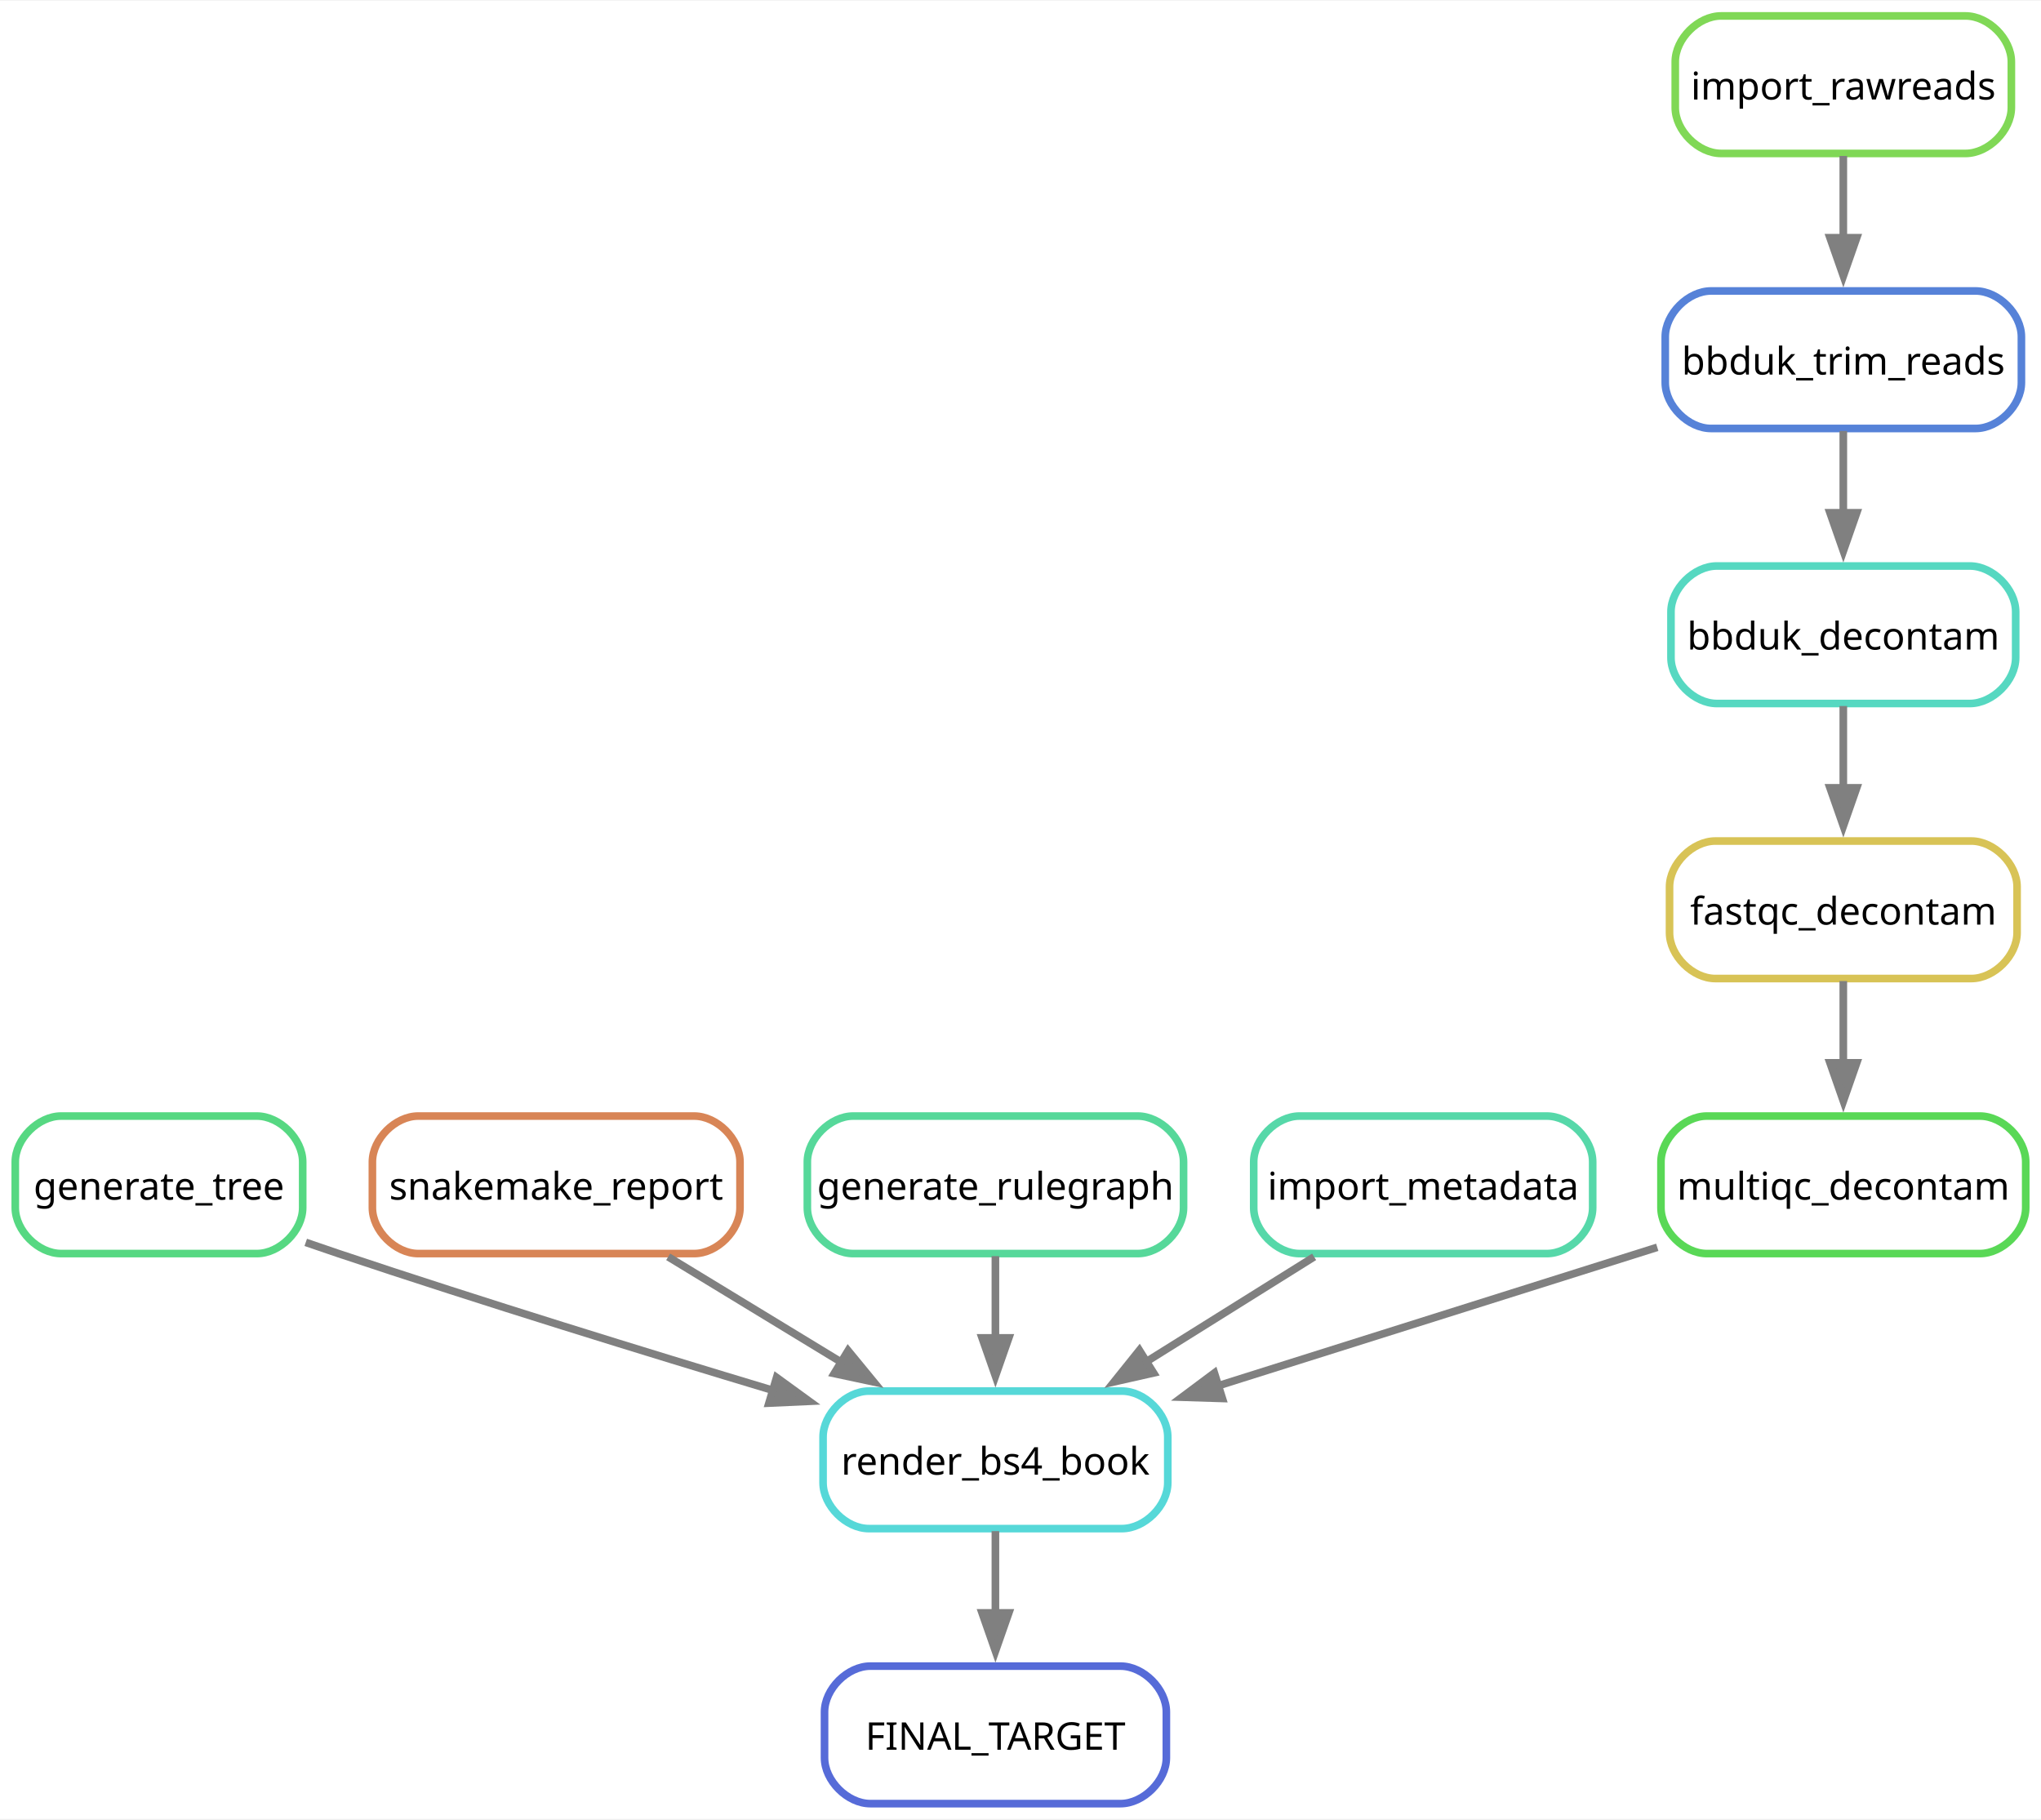
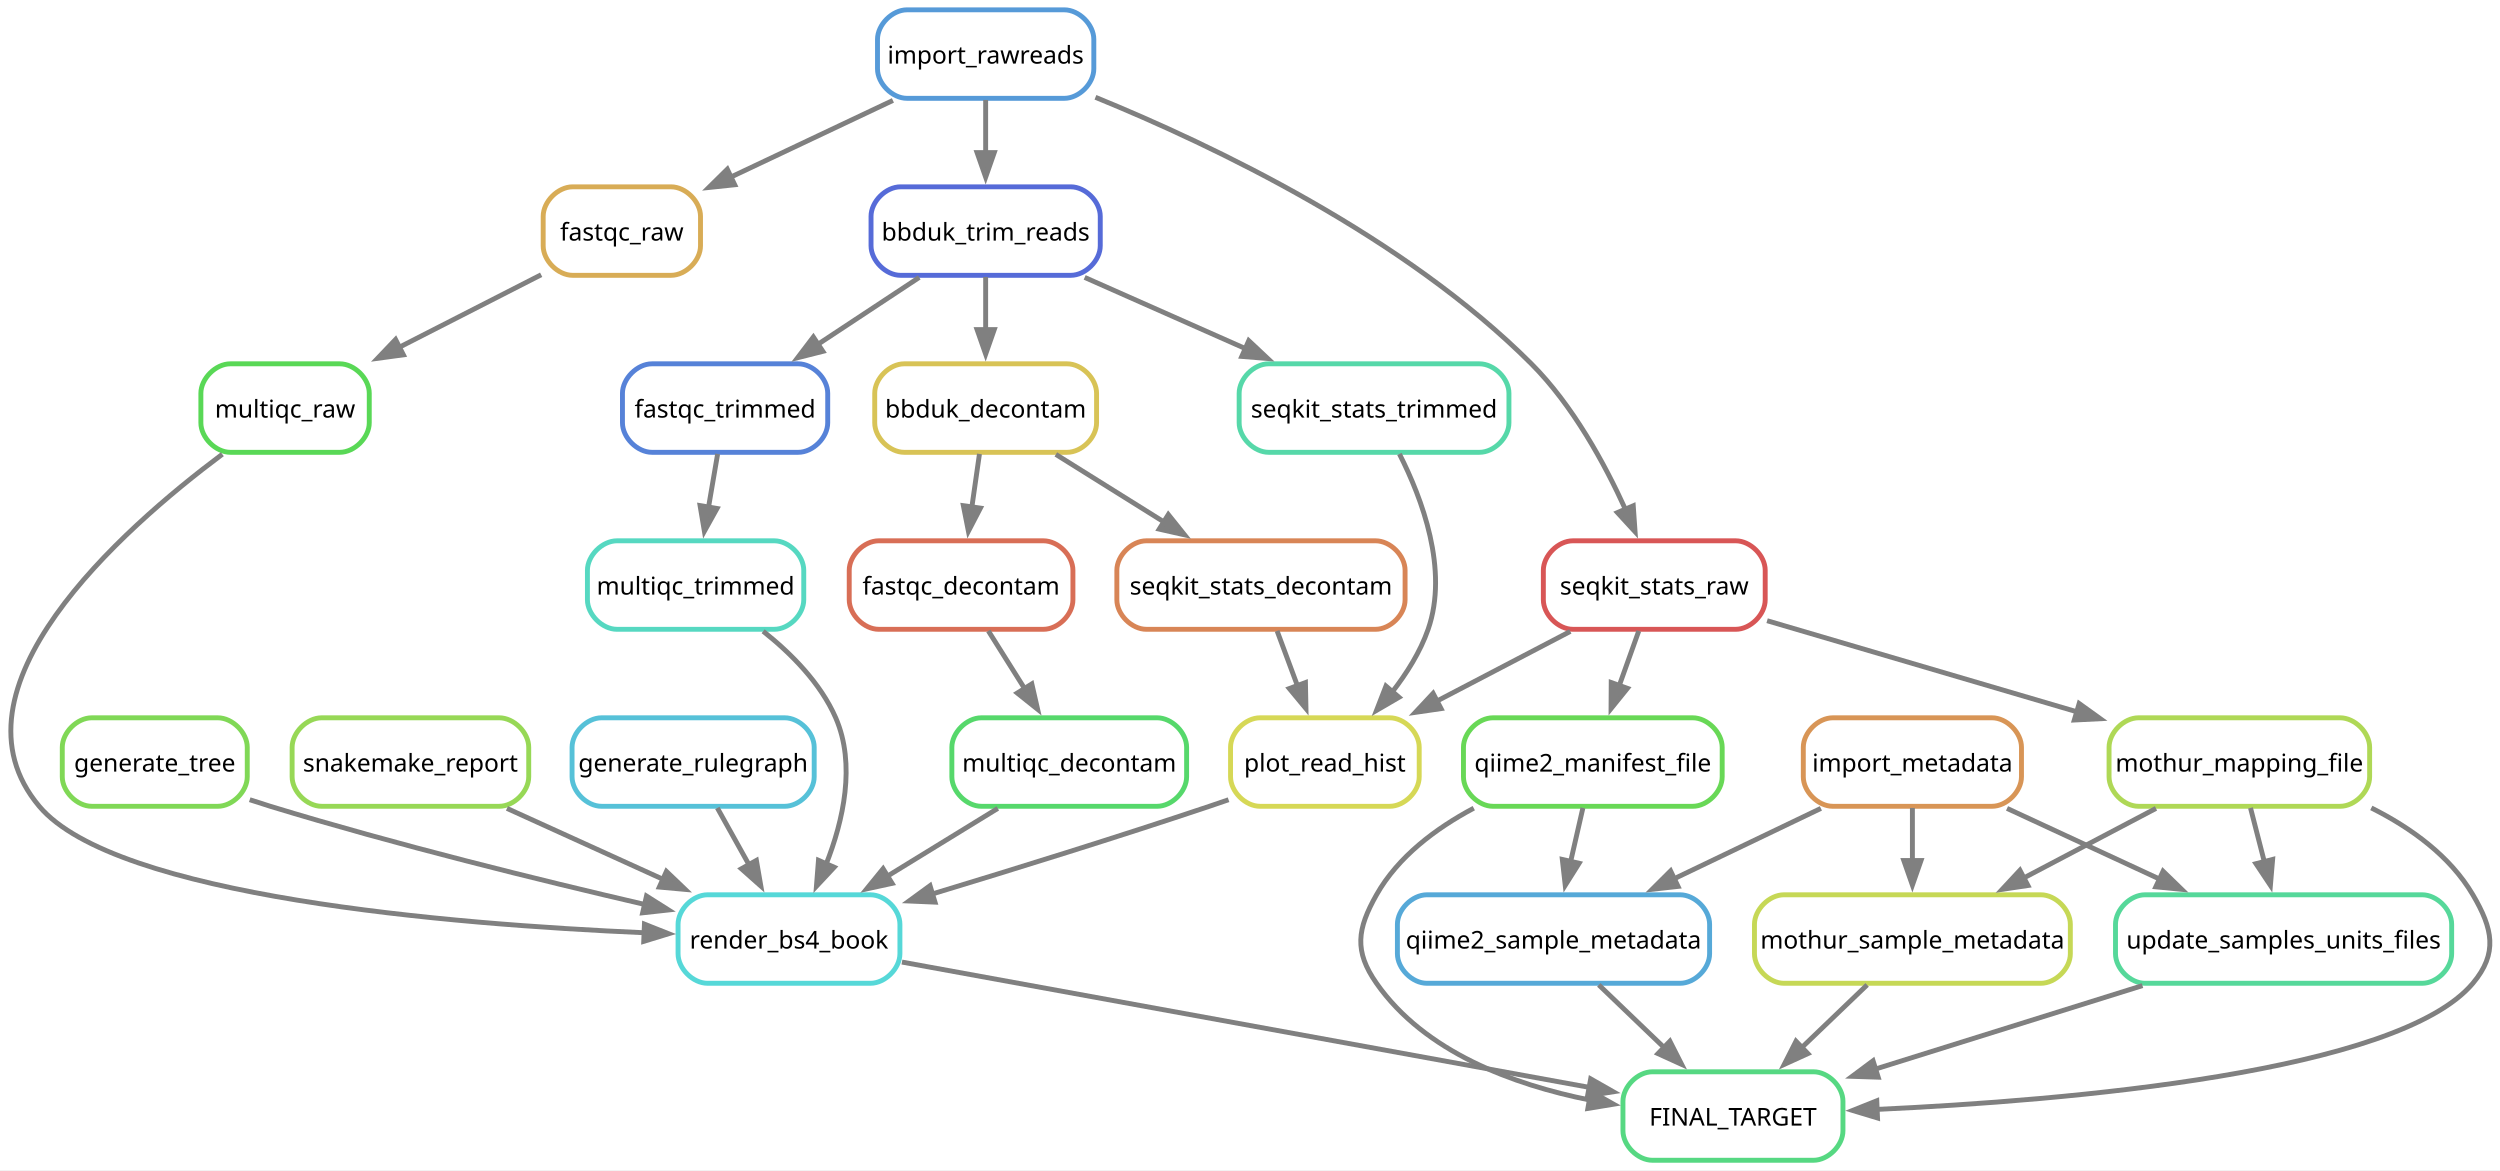
- <svg xmlns="http://www.w3.org/2000/svg" width="534pt" height="476pt" viewBox="0.00 0.00 534.38 476.00">
+ <svg xmlns="http://www.w3.org/2000/svg" width="1017pt" height="476pt" viewBox="0.00 0.00 1016.99 476.00">
  <g id="graph0" class="graph" transform="scale(1 1) rotate(0) translate(4 472)">
-     <polygon fill="white" stroke="none" points="-4,4 -4,-472 530.38,-472 530.38,4 -4,4" />
+     <polygon fill="white" stroke="none" points="-4,4 -4,-472 1012.99,-472 1012.99,4 -4,4" />
    <g id="node1" class="node">
-       <path fill="none" stroke="#566bd8" stroke-width="2" d="M289.38,-36C289.38,-36 223.88,-36 223.88,-36 217.88,-36 211.88,-30 211.88,-24 211.88,-24 211.88,-12 211.88,-12 211.88,-6 217.88,0 223.88,0 223.88,0 289.38,0 289.38,0 295.38,0 301.38,-6 301.38,-12 301.38,-12 301.38,-24 301.38,-24 301.38,-30 295.38,-36 289.38,-36" />
-       <text text-anchor="middle" x="256.62" y="-14.12" font-family="sans" font-size="10.00">FINAL_TARGET</text>
+       <path fill="none" stroke="#56d882" stroke-width="2" d="M733.71,-36C733.71,-36 668.21,-36 668.21,-36 662.21,-36 656.21,-30 656.21,-24 656.21,-24 656.21,-12 656.21,-12 656.21,-6 662.21,0 668.21,0 668.21,0 733.71,0 733.71,0 739.71,0 745.71,-6 745.71,-12 745.71,-12 745.71,-24 745.71,-24 745.71,-30 739.71,-36 733.71,-36" />
+       <text text-anchor="middle" x="700.96" y="-14.12" font-family="sans" font-size="10.00">FINAL_TARGET</text>
    </g>
    <g id="node2" class="node">
-       <path fill="none" stroke="#56d8d8" stroke-width="2" d="M289.75,-108C289.75,-108 223.5,-108 223.5,-108 217.5,-108 211.5,-102 211.5,-96 211.5,-96 211.5,-84 211.5,-84 211.5,-78 217.5,-72 223.5,-72 223.5,-72 289.75,-72 289.75,-72 295.75,-72 301.75,-78 301.75,-84 301.75,-84 301.75,-96 301.75,-96 301.75,-102 295.75,-108 289.75,-108" />
-       <text text-anchor="middle" x="256.62" y="-86.12" font-family="sans" font-size="10.00">render_bs4_book</text>
+       <path fill="none" stroke="#56d8d8" stroke-width="2" d="M350.08,-108C350.08,-108 283.83,-108 283.83,-108 277.83,-108 271.83,-102 271.83,-96 271.83,-96 271.83,-84 271.83,-84 271.83,-78 277.83,-72 283.83,-72 283.83,-72 350.08,-72 350.08,-72 356.08,-72 362.08,-78 362.08,-84 362.08,-84 362.08,-96 362.08,-96 362.08,-102 356.08,-108 350.08,-108" />
+       <text text-anchor="middle" x="316.96" y="-86.12" font-family="sans" font-size="10.00">render_bs4_book</text>
+     </g>
+     <g id="edge3" class="edge">
+       <path fill="none" stroke="grey" stroke-width="2" d="M362.9,-80.63C432.81,-67.88 565.86,-43.63 642.55,-29.65" />
+       <polygon fill="grey" stroke="grey" stroke-width="2" points="643.08,-33.11 652.29,-27.87 641.82,-26.22 643.08,-33.11" />
+     </g>
+     <g id="node3" class="node">
+       <path fill="none" stroke="#80d856" stroke-width="2" d="M84.58,-180C84.58,-180 33.33,-180 33.33,-180 27.33,-180 21.33,-174 21.33,-168 21.33,-168 21.33,-156 21.33,-156 21.33,-150 27.33,-144 33.33,-144 33.33,-144 84.58,-144 84.58,-144 90.58,-144 96.58,-150 96.58,-156 96.58,-156 96.58,-168 96.58,-168 96.58,-174 90.58,-180 84.58,-180" />
+       <text text-anchor="middle" x="58.96" y="-158.12" font-family="sans" font-size="10.00">generate_tree</text>
+     </g>
+     <g id="edge12" class="edge">
+       <path fill="none" stroke="grey" stroke-width="2" d="M97.58,-146.68C100.41,-145.74 103.22,-144.84 105.96,-144 156.86,-128.44 215.66,-113.95 258.24,-104.07" />
+       <polygon fill="grey" stroke="grey" stroke-width="2" points="258.99,-107.49 267.95,-101.83 257.42,-100.67 258.99,-107.49" />
+     </g>
+     <g id="node4" class="node">
+       <path fill="none" stroke="#97d856" stroke-width="2" d="M199.08,-180C199.08,-180 126.83,-180 126.83,-180 120.83,-180 114.83,-174 114.83,-168 114.83,-168 114.83,-156 114.83,-156 114.83,-150 120.83,-144 126.83,-144 126.83,-144 199.08,-144 199.08,-144 205.08,-144 211.08,-150 211.08,-156 211.08,-156 211.08,-168 211.08,-168 211.08,-174 205.08,-180 199.08,-180" />
+       <text text-anchor="middle" x="162.96" y="-158.12" font-family="sans" font-size="10.00">snakemake_report</text>
+     </g>
+     <g id="edge7" class="edge">
+       <path fill="none" stroke="grey" stroke-width="2" d="M202.22,-143.15C221.51,-134.38 245.01,-123.71 265.7,-114.3" />
+       <polygon fill="grey" stroke="grey" stroke-width="2" points="267.09,-117.51 274.75,-110.19 264.2,-111.14 267.09,-117.51" />
+     </g>
+     <g id="node5" class="node">
+       <path fill="none" stroke="#56c1d8" stroke-width="2" d="M315.21,-180C315.21,-180 240.71,-180 240.71,-180 234.71,-180 228.71,-174 228.71,-168 228.71,-168 228.71,-156 228.71,-156 228.71,-150 234.71,-144 240.71,-144 240.71,-144 315.21,-144 315.21,-144 321.21,-144 327.21,-150 327.21,-156 327.21,-156 327.21,-168 327.21,-168 327.21,-174 321.21,-180 315.21,-180" />
+       <text text-anchor="middle" x="277.96" y="-158.12" font-family="sans" font-size="10.00">generate_rulegraph</text>
+     </g>
+     <g id="edge11" class="edge">
+       <path fill="none" stroke="grey" stroke-width="2" d="M287.8,-143.34C291.7,-136.34 296.28,-128.12 300.65,-120.28" />
+       <polygon fill="grey" stroke="grey" stroke-width="2" points="303.7,-121.99 305.51,-111.55 297.59,-118.58 303.7,-121.99" />
+     </g>
+     <g id="node6" class="node">
+       <path fill="none" stroke="#56d86b" stroke-width="2" d="M466.71,-180C466.71,-180 395.21,-180 395.21,-180 389.21,-180 383.21,-174 383.21,-168 383.21,-168 383.21,-156 383.21,-156 383.21,-150 389.21,-144 395.21,-144 395.21,-144 466.71,-144 466.71,-144 472.71,-144 478.71,-150 478.71,-156 478.71,-156 478.71,-168 478.71,-168 478.71,-174 472.71,-180 466.71,-180" />
+       <text text-anchor="middle" x="430.96" y="-158.12" font-family="sans" font-size="10.00">multiqc_decontam</text>
+     </g>
+     <g id="edge10" class="edge">
+       <path fill="none" stroke="grey" stroke-width="2" d="M401.9,-143.15C388.23,-134.76 371.71,-124.62 356.89,-115.52" />
+       <polygon fill="grey" stroke="grey" stroke-width="2" points="358.9,-112.65 348.55,-110.4 355.24,-118.61 358.9,-112.65" />
+     </g>
+     <g id="node7" class="node">
+       <path fill="none" stroke="#d86e56" stroke-width="2" d="M420.46,-252C420.46,-252 353.46,-252 353.46,-252 347.46,-252 341.46,-246 341.46,-240 341.46,-240 341.46,-228 341.46,-228 341.46,-222 347.46,-216 353.46,-216 353.46,-216 420.46,-216 420.46,-216 426.46,-216 432.46,-222 432.46,-228 432.46,-228 432.46,-240 432.46,-240 432.46,-246 426.46,-252 420.46,-252" />
+       <text text-anchor="middle" x="386.96" y="-230.12" font-family="sans" font-size="10.00">fastqc_decontam</text>
+     </g>
+     <g id="edge14" class="edge">
+       <path fill="none" stroke="grey" stroke-width="2" d="M398.06,-215.34C402.56,-208.18 407.87,-199.73 412.9,-191.73" />
+       <polygon fill="grey" stroke="grey" stroke-width="2" points="415.74,-193.79 418.1,-183.46 409.81,-190.07 415.74,-193.79" />
+     </g>
+     <g id="node8" class="node">
+       <path fill="none" stroke="#d8c356" stroke-width="2" d="M430.08,-324C430.08,-324 363.83,-324 363.83,-324 357.83,-324 351.83,-318 351.83,-312 351.83,-312 351.83,-300 351.83,-300 351.83,-294 357.83,-288 363.83,-288 363.83,-288 430.08,-288 430.08,-288 436.08,-288 442.08,-294 442.08,-300 442.08,-300 442.08,-312 442.08,-312 442.08,-318 436.08,-324 430.08,-324" />
+       <text text-anchor="middle" x="396.96" y="-302.12" font-family="sans" font-size="10.00">bbduk_decontam</text>
+     </g>
+     <g id="edge15" class="edge">
+       <path fill="none" stroke="grey" stroke-width="2" d="M394.44,-287.34C393.5,-280.75 392.4,-273.08 391.34,-265.67" />
+       <polygon fill="grey" stroke="grey" stroke-width="2" points="394.82,-265.3 389.94,-255.9 387.89,-266.29 394.82,-265.3" />
+     </g>
+     <g id="node18" class="node">
+       <path fill="none" stroke="#d88556" stroke-width="2" d="M555.58,-252C555.58,-252 462.33,-252 462.33,-252 456.33,-252 450.33,-246 450.33,-240 450.33,-240 450.33,-228 450.33,-228 450.33,-222 456.33,-216 462.33,-216 462.33,-216 555.58,-216 555.58,-216 561.58,-216 567.58,-222 567.58,-228 567.58,-228 567.58,-240 567.58,-240 567.58,-246 561.58,-252 555.58,-252" />
+       <text text-anchor="middle" x="508.96" y="-230.12" font-family="sans" font-size="10.00">seqkit_stats_decontam</text>
+     </g>
+     <g id="edge27" class="edge">
+       <path fill="none" stroke="grey" stroke-width="2" d="M425.51,-287.15C438.94,-278.76 455.16,-268.62 469.72,-259.52" />
+       <polygon fill="grey" stroke="grey" stroke-width="2" points="471.27,-262.68 477.89,-254.42 467.56,-256.75 471.27,-262.68" />
+     </g>
+     <g id="node9" class="node">
+       <path fill="none" stroke="#566bd8" stroke-width="2" d="M431.58,-396C431.58,-396 362.33,-396 362.33,-396 356.33,-396 350.33,-390 350.33,-384 350.33,-384 350.33,-372 350.33,-372 350.33,-366 356.33,-360 362.33,-360 362.33,-360 431.58,-360 431.58,-360 437.58,-360 443.58,-366 443.58,-372 443.58,-372 443.58,-384 443.58,-384 443.58,-390 437.58,-396 431.58,-396" />
+       <text text-anchor="middle" x="396.96" y="-374.12" font-family="sans" font-size="10.00">bbduk_trim_reads</text>
+     </g>
+     <g id="edge16" class="edge">
+       <path fill="none" stroke="grey" stroke-width="2" d="M396.96,-359.34C396.96,-352.75 396.96,-345.08 396.96,-337.67" />
+       <polygon fill="grey" stroke="grey" stroke-width="2" points="400.46,-337.93 396.96,-327.93 393.46,-337.93 400.46,-337.93" />
+     </g>
+     <g id="node12" class="node">
+       <path fill="none" stroke="#5682d8" stroke-width="2" d="M320.71,-324C320.71,-324 261.21,-324 261.21,-324 255.21,-324 249.21,-318 249.21,-312 249.21,-312 249.21,-300 249.21,-300 249.21,-294 255.21,-288 261.21,-288 261.21,-288 320.71,-288 320.71,-288 326.71,-288 332.71,-294 332.71,-300 332.71,-300 332.71,-312 332.71,-312 332.71,-318 326.71,-324 320.71,-324" />
+       <text text-anchor="middle" x="290.96" y="-302.12" font-family="sans" font-size="10.00">fastqc_trimmed</text>
+     </g>
+     <g id="edge19" class="edge">
+       <path fill="none" stroke="grey" stroke-width="2" d="M369.94,-359.15C357.35,-350.84 342.17,-340.82 328.5,-331.79" />
+       <polygon fill="grey" stroke="grey" stroke-width="2" points="330.73,-329.07 320.46,-326.48 326.87,-334.91 330.73,-329.07" />
+     </g>
+     <g id="node17" class="node">
+       <path fill="none" stroke="#56d8a9" stroke-width="2" d="M597.83,-324C597.83,-324 512.08,-324 512.08,-324 506.08,-324 500.08,-318 500.08,-312 500.08,-312 500.08,-300 500.08,-300 500.08,-294 506.08,-288 512.08,-288 512.08,-288 597.83,-288 597.83,-288 603.83,-288 609.83,-294 609.83,-300 609.83,-300 609.83,-312 609.83,-312 609.83,-318 603.83,-324 597.83,-324" />
+       <text text-anchor="middle" x="554.96" y="-302.12" font-family="sans" font-size="10.00">seqkit_stats_trimmed</text>
+     </g>
+     <g id="edge26" class="edge">
+       <path fill="none" stroke="grey" stroke-width="2" d="M437.24,-359.15C457.13,-350.34 481.36,-339.61 502.66,-330.17" />
+       <polygon fill="grey" stroke="grey" stroke-width="2" points="503.99,-333.41 511.71,-326.16 501.15,-327.01 503.99,-333.41" />
+     </g>
+     <g id="node10" class="node">
+       <path fill="none" stroke="#569ad8" stroke-width="2" d="M428.96,-468C428.96,-468 364.96,-468 364.96,-468 358.96,-468 352.96,-462 352.96,-456 352.96,-456 352.96,-444 352.96,-444 352.96,-438 358.96,-432 364.96,-432 364.96,-432 428.96,-432 428.96,-432 434.96,-432 440.96,-438 440.96,-444 440.96,-444 440.96,-456 440.96,-456 440.96,-462 434.96,-468 428.96,-468" />
+       <text text-anchor="middle" x="396.96" y="-446.12" font-family="sans" font-size="10.00">import_rawreads</text>
+     </g>
+     <g id="edge17" class="edge">
+       <path fill="none" stroke="grey" stroke-width="2" d="M396.96,-431.34C396.96,-424.75 396.96,-417.08 396.96,-409.67" />
+       <polygon fill="grey" stroke="grey" stroke-width="2" points="400.46,-409.93 396.96,-399.93 393.46,-409.93 400.46,-409.93" />
+     </g>
+     <g id="node14" class="node">
+       <path fill="none" stroke="#d8ac56" stroke-width="2" d="M268.96,-396C268.96,-396 228.96,-396 228.96,-396 222.96,-396 216.96,-390 216.96,-384 216.96,-384 216.96,-372 216.96,-372 216.96,-366 222.96,-360 228.96,-360 228.96,-360 268.96,-360 268.96,-360 274.96,-360 280.96,-366 280.96,-372 280.96,-372 280.96,-384 280.96,-384 280.96,-390 274.96,-396 268.96,-396" />
+       <text text-anchor="middle" x="248.96" y="-374.12" font-family="sans" font-size="10.00">fastqc_raw</text>
+     </g>
+     <g id="edge21" class="edge">
+       <path fill="none" stroke="grey" stroke-width="2" d="M359.23,-431.15C339.09,-421.63 314.19,-409.85 293.15,-399.9" />
+       <polygon fill="grey" stroke="grey" stroke-width="2" points="294.87,-396.84 284.33,-395.73 291.87,-403.17 294.87,-396.84" />
+     </g>
+     <g id="node16" class="node">
+       <path fill="none" stroke="#d85656" stroke-width="2" d="M702.08,-252C702.08,-252 635.83,-252 635.83,-252 629.83,-252 623.83,-246 623.83,-240 623.83,-240 623.83,-228 623.83,-228 623.83,-222 629.83,-216 635.83,-216 635.83,-216 702.08,-216 702.08,-216 708.08,-216 714.08,-222 714.08,-228 714.08,-228 714.08,-240 714.08,-240 714.08,-246 708.08,-252 702.08,-252" />
+       <text text-anchor="middle" x="668.96" y="-230.12" font-family="sans" font-size="10.00">seqkit_stats_raw</text>
+     </g>
+     <g id="edge25" class="edge">
+       <path fill="none" stroke="grey" stroke-width="2" d="M441.62,-432.42C490.06,-412.63 567.38,-375.63 618.96,-324 635.83,-307.11 648.79,-283.35 657.29,-264.63" />
+       <polygon fill="grey" stroke="grey" stroke-width="2" points="660.4,-266.25 661.14,-255.68 653.97,-263.48 660.4,-266.25" />
+     </g>
+     <g id="node11" class="node">
+       <path fill="none" stroke="#56d8c1" stroke-width="2" d="M310.96,-252C310.96,-252 246.96,-252 246.96,-252 240.96,-252 234.96,-246 234.96,-240 234.96,-240 234.96,-228 234.96,-228 234.96,-222 240.96,-216 246.96,-216 246.96,-216 310.96,-216 310.96,-216 316.96,-216 322.96,-222 322.96,-228 322.96,-228 322.96,-240 322.96,-240 322.96,-246 316.96,-252 310.96,-252" />
+       <text text-anchor="middle" x="278.96" y="-230.12" font-family="sans" font-size="10.00">multiqc_trimmed</text>
+     </g>
+     <g id="edge9" class="edge">
+       <path fill="none" stroke="grey" stroke-width="2" d="M306.44,-215.21C317.83,-206.18 329.81,-194.12 335.96,-180 344.22,-161.03 339.06,-138.17 332.04,-120.37" />
+       <polygon fill="grey" stroke="grey" stroke-width="2" points="335.35,-119.21 328.12,-111.47 328.95,-122.03 335.35,-119.21" />
+     </g>
+     <g id="edge18" class="edge">
+       <path fill="none" stroke="grey" stroke-width="2" d="M287.93,-287.34C286.8,-280.75 285.49,-273.08 284.22,-265.67" />
+       <polygon fill="grey" stroke="grey" stroke-width="2" points="287.68,-265.15 282.54,-255.89 280.78,-266.33 287.68,-265.15" />
+     </g>
+     <g id="node13" class="node">
+       <path fill="none" stroke="#59d856" stroke-width="2" d="M134.21,-324C134.21,-324 89.71,-324 89.71,-324 83.71,-324 77.71,-318 77.71,-312 77.71,-312 77.71,-300 77.71,-300 77.71,-294 83.71,-288 89.71,-288 89.71,-288 134.21,-288 134.21,-288 140.21,-288 146.21,-294 146.21,-300 146.21,-300 146.21,-312 146.21,-312 146.21,-318 140.21,-324 134.21,-324" />
+       <text text-anchor="middle" x="111.96" y="-302.12" font-family="sans" font-size="10.00">multiqc_raw</text>
+     </g>
+     <g id="edge13" class="edge">
+       <path fill="none" stroke="grey" stroke-width="2" d="M86.44,-287.22C45.12,-256.32 -27.97,-191.46 11.96,-144 42.81,-107.33 178.67,-96.03 258.28,-92.55" />
+       <polygon fill="grey" stroke="grey" stroke-width="2" points="258.15,-96.06 268,-92.16 257.87,-89.06 258.15,-96.06" />
+     </g>
+     <g id="edge20" class="edge">
+       <path fill="none" stroke="grey" stroke-width="2" d="M216.14,-360.23C198.84,-351.39 177.31,-340.39 158.33,-330.69" />
+       <polygon fill="grey" stroke="grey" stroke-width="2" points="160.09,-327.66 149.6,-326.23 156.91,-333.9 160.09,-327.66" />
+     </g>
+     <g id="node15" class="node">
+       <path fill="none" stroke="#d6d856" stroke-width="2" d="M561.33,-180C561.33,-180 508.58,-180 508.58,-180 502.58,-180 496.58,-174 496.58,-168 496.58,-168 496.58,-156 496.58,-156 496.58,-150 502.58,-144 508.58,-144 508.58,-144 561.33,-144 561.33,-144 567.33,-144 573.33,-150 573.33,-156 573.33,-156 573.33,-168 573.33,-168 573.33,-174 567.33,-180 561.33,-180" />
+       <text text-anchor="middle" x="534.96" y="-158.12" font-family="sans" font-size="10.00">plot_read_hist</text>
+     </g>
+     <g id="edge8" class="edge">
+       <path fill="none" stroke="grey" stroke-width="2" d="M495.77,-146.67C493.13,-145.75 490.51,-144.86 487.96,-144 450.6,-131.46 408.29,-118.34 375.11,-108.29" />
+       <polygon fill="grey" stroke="grey" stroke-width="2" points="376.35,-105.01 365.77,-105.47 374.33,-111.71 376.35,-105.01" />
+     </g>
+     <g id="edge24" class="edge">
+       <path fill="none" stroke="grey" stroke-width="2" d="M634.8,-215.15C618.26,-206.52 598.18,-196.02 580.37,-186.72" />
+       <polygon fill="grey" stroke="grey" stroke-width="2" points="582.22,-183.74 571.74,-182.21 578.98,-189.95 582.22,-183.74" />
+     </g>
+     <g id="node19" class="node">
+       <path fill="none" stroke="#68d856" stroke-width="2" d="M684.58,-180C684.58,-180 603.33,-180 603.33,-180 597.33,-180 591.33,-174 591.33,-168 591.33,-168 591.33,-156 591.33,-156 591.33,-150 597.33,-144 603.33,-144 603.33,-144 684.58,-144 684.58,-144 690.58,-144 696.58,-150 696.58,-156 696.58,-156 696.58,-168 696.58,-168 696.58,-174 690.58,-180 684.58,-180" />
+       <text text-anchor="middle" x="643.96" y="-158.12" font-family="sans" font-size="10.00">qiime2_manifest_file</text>
+     </g>
+     <g id="edge28" class="edge">
+       <path fill="none" stroke="grey" stroke-width="2" d="M662.65,-215.34C660.24,-208.59 657.42,-200.69 654.71,-193.11" />
+       <polygon fill="grey" stroke="grey" stroke-width="2" points="658.03,-191.99 651.37,-183.75 651.44,-194.35 658.03,-191.99" />
+     </g>
+     <g id="node22" class="node">
+       <path fill="none" stroke="#afd856" stroke-width="2" d="M947.96,-180C947.96,-180 865.96,-180 865.96,-180 859.96,-180 853.96,-174 853.96,-168 853.96,-168 853.96,-156 853.96,-156 853.96,-150 859.96,-144 865.96,-144 865.96,-144 947.96,-144 947.96,-144 953.96,-144 959.96,-150 959.96,-156 959.96,-156 959.96,-168 959.96,-168 959.96,-174 953.96,-180 947.96,-180" />
+       <text text-anchor="middle" x="906.96" y="-158.12" font-family="sans" font-size="10.00">mothur_mapping_file</text>
+     </g>
+     <g id="edge31" class="edge">
+       <path fill="none" stroke="grey" stroke-width="2" d="M714.85,-219.5C750.64,-208.98 800.83,-194.21 840.94,-182.42" />
+       <polygon fill="grey" stroke="grey" stroke-width="2" points="841.8,-185.81 850.4,-179.63 839.82,-179.1 841.8,-185.81" />
+     </g>
+     <g id="edge22" class="edge">
+       <path fill="none" stroke="grey" stroke-width="2" d="M565.28,-287.33C574.51,-269.16 585.38,-240.2 576.96,-216 573.77,-206.85 568.28,-198.1 562.3,-190.43" />
+       <polygon fill="grey" stroke="grey" stroke-width="2" points="565.12,-188.35 555.97,-183.02 559.8,-192.9 565.12,-188.35" />
+     </g>
+     <g id="edge23" class="edge">
+       <path fill="none" stroke="grey" stroke-width="2" d="M515.52,-215.34C518.03,-208.59 520.96,-200.69 523.77,-193.11" />
+       <polygon fill="grey" stroke="grey" stroke-width="2" points="527.05,-194.33 527.26,-183.74 520.49,-191.9 527.05,-194.33" />
+     </g>
+     <g id="edge6" class="edge">
+       <path fill="none" stroke="grey" stroke-width="2" d="M595.53,-143.24C580.08,-135.01 564.73,-123.53 555.96,-108 548.09,-94.07 546.79,-85.11 555.96,-72 575.53,-44.01 611.55,-30.75 642.79,-24.49" />
+       <polygon fill="grey" stroke="grey" stroke-width="2" points="643.15,-27.99 652.4,-22.81 641.94,-21.09 643.15,-27.99" />
+     </g>
+     <g id="node20" class="node">
+       <path fill="none" stroke="#56a9d8" stroke-width="2" d="M679.46,-108C679.46,-108 576.46,-108 576.46,-108 570.46,-108 564.46,-102 564.46,-96 564.46,-96 564.46,-84 564.46,-84 564.46,-78 570.46,-72 576.46,-72 576.46,-72 679.46,-72 679.46,-72 685.46,-72 691.46,-78 691.46,-84 691.46,-84 691.46,-96 691.46,-96 691.46,-102 685.46,-108 679.46,-108" />
+       <text text-anchor="middle" x="627.96" y="-86.12" font-family="sans" font-size="10.00">qiime2_sample_metadata</text>
+     </g>
+     <g id="edge30" class="edge">
+       <path fill="none" stroke="grey" stroke-width="2" d="M639.92,-143.34C638.4,-136.67 636.62,-128.89 634.9,-121.39" />
+       <polygon fill="grey" stroke="grey" stroke-width="2" points="638.37,-120.82 632.73,-111.85 631.54,-122.38 638.37,-120.82" />
+     </g>
+     <g id="edge5" class="edge">
+       <path fill="none" stroke="grey" stroke-width="2" d="M646.38,-71.34C654.44,-63.6 664.08,-54.36 673,-45.81" />
+       <polygon fill="grey" stroke="grey" stroke-width="2" points="675.31,-48.44 680.1,-39 670.46,-43.39 675.31,-48.44" />
+     </g>
+     <g id="node21" class="node">
+       <path fill="none" stroke="#d89556" stroke-width="2" d="M806.33,-180C806.33,-180 741.58,-180 741.58,-180 735.58,-180 729.58,-174 729.58,-168 729.58,-168 729.58,-156 729.58,-156 729.58,-150 735.58,-144 741.58,-144 741.58,-144 806.33,-144 806.33,-144 812.33,-144 818.33,-150 818.33,-156 818.33,-156 818.33,-168 818.33,-168 818.33,-174 812.33,-180 806.33,-180" />
+       <text text-anchor="middle" x="773.96" y="-158.12" font-family="sans" font-size="10.00">import_metadata</text>
+     </g>
+     <g id="edge29" class="edge">
+       <path fill="none" stroke="grey" stroke-width="2" d="M736.74,-143.15C718.62,-134.47 696.59,-123.91 677.11,-114.56" />
+       <polygon fill="grey" stroke="grey" stroke-width="2" points="678.62,-111.41 668.09,-110.24 675.6,-117.72 678.62,-111.41" />
+     </g>
+     <g id="node23" class="node">
+       <path fill="none" stroke="#c6d856" stroke-width="2" d="M826.21,-108C826.21,-108 721.71,-108 721.71,-108 715.71,-108 709.71,-102 709.71,-96 709.71,-96 709.71,-84 709.71,-84 709.71,-78 715.71,-72 721.71,-72 721.71,-72 826.21,-72 826.21,-72 832.21,-72 838.21,-78 838.21,-84 838.21,-84 838.21,-96 838.21,-96 838.21,-102 832.21,-108 826.21,-108" />
+       <text text-anchor="middle" x="773.96" y="-86.12" font-family="sans" font-size="10.00">mothur_sample_metadata</text>
+     </g>
+     <g id="edge33" class="edge">
+       <path fill="none" stroke="grey" stroke-width="2" d="M773.96,-143.34C773.96,-136.75 773.96,-129.08 773.96,-121.67" />
+       <polygon fill="grey" stroke="grey" stroke-width="2" points="777.46,-121.93 773.96,-111.93 770.46,-121.93 777.46,-121.93" />
+     </g>
+     <g id="node24" class="node">
+       <path fill="none" stroke="#56d89a" stroke-width="2" d="M981.33,-108C981.33,-108 868.58,-108 868.58,-108 862.58,-108 856.58,-102 856.58,-96 856.58,-96 856.58,-84 856.58,-84 856.58,-78 862.58,-72 868.58,-72 868.58,-72 981.33,-72 981.33,-72 987.33,-72 993.33,-78 993.33,-84 993.33,-84 993.33,-96 993.33,-96 993.33,-102 987.33,-108 981.33,-108" />
+       <text text-anchor="middle" x="924.96" y="-86.12" font-family="sans" font-size="10.00">update_samples_units_files</text>
+     </g>
+     <g id="edge35" class="edge">
+       <path fill="none" stroke="grey" stroke-width="2" d="M812.45,-143.15C831.37,-134.38 854.41,-123.71 874.7,-114.3" />
+       <polygon fill="grey" stroke="grey" stroke-width="2" points="875.93,-117.59 883.53,-110.21 872.98,-111.24 875.93,-117.59" />
+     </g>
+     <g id="edge2" class="edge">
+       <path fill="none" stroke="grey" stroke-width="2" d="M960.64,-143.34C976.8,-135.23 992.68,-123.8 1001.96,-108 1010.06,-94.2 1012.24,-84.26 1001.96,-72 971.58,-35.81 837.81,-24.32 759.19,-20.68" />
+       <polygon fill="grey" stroke="grey" stroke-width="2" points="759.77,-17.2 749.63,-20.27 759.47,-24.2 759.77,-17.2" />
+     </g>
+     <g id="edge32" class="edge">
+       <path fill="none" stroke="grey" stroke-width="2" d="M873.05,-143.15C856.72,-134.56 836.89,-124.12 819.28,-114.85" />
+       <polygon fill="grey" stroke="grey" stroke-width="2" points="820.96,-111.78 810.48,-110.22 817.7,-117.98 820.96,-111.78" />
+     </g>
+     <g id="edge34" class="edge">
+       <path fill="none" stroke="grey" stroke-width="2" d="M911.5,-143.34C913.21,-136.67 915.22,-128.89 917.14,-121.39" />
+       <polygon fill="grey" stroke="grey" stroke-width="2" points="920.5,-122.39 919.6,-111.83 913.72,-120.65 920.5,-122.39" />
    </g>
    <g id="edge1" class="edge">
-       <path fill="none" stroke="grey" stroke-width="2" d="M256.62,-71.34C256.62,-64.75 256.62,-57.08 256.62,-49.67" />
-       <polygon fill="grey" stroke="grey" stroke-width="2" points="260.13,-49.93 256.63,-39.93 253.13,-49.93 260.13,-49.93" />
-     </g>
-     <g id="node3" class="node">
-       <path fill="none" stroke="#56d882" stroke-width="2" d="M63.25,-180C63.25,-180 12,-180 12,-180 6,-180 0,-174 0,-168 0,-168 0,-156 0,-156 0,-150 6,-144 12,-144 12,-144 63.25,-144 63.25,-144 69.25,-144 75.25,-150 75.25,-156 75.25,-156 75.25,-168 75.25,-168 75.25,-174 69.25,-180 63.25,-180" />
-       <text text-anchor="middle" x="37.62" y="-158.12" font-family="sans" font-size="10.00">generate_tree</text>
-     </g>
-     <g id="edge2" class="edge">
-       <path fill="none" stroke="grey" stroke-width="2" d="M76.05,-146.93C78.94,-145.92 81.83,-144.94 84.62,-144 122.33,-131.38 165.04,-118.21 198.48,-108.16" />
-       <polygon fill="grey" stroke="grey" stroke-width="2" points="199.33,-111.56 207.9,-105.33 197.32,-104.85 199.33,-111.56" />
-     </g>
-     <g id="node4" class="node">
-       <path fill="none" stroke="#d88556" stroke-width="2" d="M177.75,-180C177.75,-180 105.5,-180 105.5,-180 99.5,-180 93.5,-174 93.5,-168 93.5,-168 93.5,-156 93.5,-156 93.5,-150 99.5,-144 105.5,-144 105.5,-144 177.75,-144 177.75,-144 183.75,-144 189.75,-150 189.75,-156 189.75,-156 189.75,-168 189.75,-168 189.75,-174 183.75,-180 177.75,-180" />
-       <text text-anchor="middle" x="141.62" y="-158.12" font-family="sans" font-size="10.00">snakemake_report</text>
-     </g>
-     <g id="edge3" class="edge">
-       <path fill="none" stroke="grey" stroke-width="2" d="M170.94,-143.15C184.73,-134.76 201.39,-124.62 216.34,-115.52" />
-       <polygon fill="grey" stroke="grey" stroke-width="2" points="218.05,-118.58 224.78,-110.39 214.41,-112.6 218.05,-118.58" />
-     </g>
-     <g id="node5" class="node">
-       <path fill="none" stroke="#56d89a" stroke-width="2" d="M293.88,-180C293.88,-180 219.38,-180 219.38,-180 213.38,-180 207.38,-174 207.38,-168 207.38,-168 207.38,-156 207.38,-156 207.38,-150 213.38,-144 219.38,-144 219.38,-144 293.88,-144 293.88,-144 299.88,-144 305.88,-150 305.88,-156 305.88,-156 305.88,-168 305.88,-168 305.88,-174 299.88,-180 293.88,-180" />
-       <text text-anchor="middle" x="256.62" y="-158.12" font-family="sans" font-size="10.00">generate_rulegraph</text>
+       <path fill="none" stroke="grey" stroke-width="2" d="M755.54,-71.34C747.47,-63.6 737.83,-54.36 728.91,-45.81" />
+       <polygon fill="grey" stroke="grey" stroke-width="2" points="731.45,-43.39 721.81,-39 726.61,-48.44 731.45,-43.39" />
    </g>
    <g id="edge4" class="edge">
-       <path fill="none" stroke="grey" stroke-width="2" d="M256.62,-143.34C256.62,-136.75 256.62,-129.08 256.62,-121.67" />
-       <polygon fill="grey" stroke="grey" stroke-width="2" points="260.13,-121.93 256.63,-111.93 253.13,-121.93 260.13,-121.93" />
-     </g>
-     <g id="node6" class="node">
-       <path fill="none" stroke="#56d8a9" stroke-width="2" d="M401,-180C401,-180 336.25,-180 336.25,-180 330.25,-180 324.25,-174 324.25,-168 324.25,-168 324.25,-156 324.25,-156 324.25,-150 330.25,-144 336.25,-144 336.25,-144 401,-144 401,-144 407,-144 413,-150 413,-156 413,-156 413,-168 413,-168 413,-174 407,-180 401,-180" />
-       <text text-anchor="middle" x="368.62" y="-158.12" font-family="sans" font-size="10.00">import_metadata</text>
-     </g>
-     <g id="edge5" class="edge">
-       <path fill="none" stroke="grey" stroke-width="2" d="M340.07,-143.15C326.65,-134.76 310.42,-124.62 295.86,-115.52" />
-       <polygon fill="grey" stroke="grey" stroke-width="2" points="298.03,-112.75 287.69,-110.42 294.32,-118.68 298.03,-112.75" />
-     </g>
-     <g id="node7" class="node">
-       <path fill="none" stroke="#59d856" stroke-width="2" d="M514.38,-180C514.38,-180 442.88,-180 442.88,-180 436.88,-180 430.88,-174 430.88,-168 430.88,-168 430.88,-156 430.88,-156 430.88,-150 436.88,-144 442.88,-144 442.88,-144 514.38,-144 514.38,-144 520.38,-144 526.38,-150 526.38,-156 526.38,-156 526.38,-168 526.38,-168 526.38,-174 520.38,-180 514.38,-180" />
-       <text text-anchor="middle" x="478.62" y="-158.12" font-family="sans" font-size="10.00">multiqc_decontam</text>
-     </g>
-     <g id="edge6" class="edge">
-       <path fill="none" stroke="grey" stroke-width="2" d="M429.91,-145.64C396,-134.95 350.62,-120.64 314.81,-109.35" />
-       <polygon fill="grey" stroke="grey" stroke-width="2" points="316.05,-106.07 305.46,-106.4 313.95,-112.74 316.05,-106.07" />
-     </g>
-     <g id="node8" class="node">
-       <path fill="none" stroke="#d8c356" stroke-width="2" d="M512.12,-252C512.12,-252 445.12,-252 445.12,-252 439.12,-252 433.12,-246 433.12,-240 433.12,-240 433.12,-228 433.12,-228 433.12,-222 439.12,-216 445.12,-216 445.12,-216 512.12,-216 512.12,-216 518.12,-216 524.12,-222 524.12,-228 524.12,-228 524.12,-240 524.12,-240 524.12,-246 518.12,-252 512.12,-252" />
-       <text text-anchor="middle" x="478.62" y="-230.12" font-family="sans" font-size="10.00">fastqc_decontam</text>
-     </g>
-     <g id="edge7" class="edge">
-       <path fill="none" stroke="grey" stroke-width="2" d="M478.62,-215.34C478.62,-208.75 478.62,-201.08 478.62,-193.67" />
-       <polygon fill="grey" stroke="grey" stroke-width="2" points="482.13,-193.93 478.63,-183.93 475.13,-193.93 482.13,-193.93" />
-     </g>
-     <g id="node9" class="node">
-       <path fill="none" stroke="#56d8c1" stroke-width="2" d="M511.75,-324C511.75,-324 445.5,-324 445.5,-324 439.5,-324 433.5,-318 433.5,-312 433.5,-312 433.5,-300 433.5,-300 433.5,-294 439.5,-288 445.5,-288 445.5,-288 511.75,-288 511.75,-288 517.75,-288 523.75,-294 523.75,-300 523.75,-300 523.75,-312 523.75,-312 523.75,-318 517.75,-324 511.75,-324" />
-       <text text-anchor="middle" x="478.62" y="-302.12" font-family="sans" font-size="10.00">bbduk_decontam</text>
-     </g>
-     <g id="edge8" class="edge">
-       <path fill="none" stroke="grey" stroke-width="2" d="M478.62,-287.34C478.62,-280.75 478.62,-273.08 478.62,-265.67" />
-       <polygon fill="grey" stroke="grey" stroke-width="2" points="482.13,-265.93 478.63,-255.93 475.13,-265.93 482.13,-265.93" />
-     </g>
-     <g id="node10" class="node">
-       <path fill="none" stroke="#5682d8" stroke-width="2" d="M513.25,-396C513.25,-396 444,-396 444,-396 438,-396 432,-390 432,-384 432,-384 432,-372 432,-372 432,-366 438,-360 444,-360 444,-360 513.25,-360 513.25,-360 519.25,-360 525.25,-366 525.25,-372 525.25,-372 525.25,-384 525.25,-384 525.25,-390 519.25,-396 513.25,-396" />
-       <text text-anchor="middle" x="478.62" y="-374.12" font-family="sans" font-size="10.00">bbduk_trim_reads</text>
-     </g>
-     <g id="edge9" class="edge">
-       <path fill="none" stroke="grey" stroke-width="2" d="M478.62,-359.34C478.62,-352.75 478.62,-345.08 478.62,-337.67" />
-       <polygon fill="grey" stroke="grey" stroke-width="2" points="482.13,-337.93 478.63,-327.93 475.13,-337.93 482.13,-337.93" />
-     </g>
-     <g id="node11" class="node">
-       <path fill="none" stroke="#80d856" stroke-width="2" d="M510.62,-468C510.62,-468 446.62,-468 446.62,-468 440.62,-468 434.62,-462 434.62,-456 434.62,-456 434.62,-444 434.62,-444 434.62,-438 440.62,-432 446.62,-432 446.62,-432 510.62,-432 510.62,-432 516.62,-432 522.62,-438 522.62,-444 522.62,-444 522.62,-456 522.62,-456 522.62,-462 516.62,-468 510.62,-468" />
-       <text text-anchor="middle" x="478.62" y="-446.12" font-family="sans" font-size="10.00">import_rawreads</text>
-     </g>
-     <g id="edge10" class="edge">
-       <path fill="none" stroke="grey" stroke-width="2" d="M478.62,-431.34C478.62,-424.75 478.62,-417.08 478.62,-409.67" />
-       <polygon fill="grey" stroke="grey" stroke-width="2" points="482.13,-409.93 478.63,-399.93 475.13,-409.93 482.13,-409.93" />
+       <path fill="none" stroke="grey" stroke-width="2" d="M867.56,-71.06C834.23,-60.65 792.35,-47.56 758.92,-37.11" />
+       <polygon fill="grey" stroke="grey" stroke-width="2" points="760.04,-33.8 749.45,-34.15 757.95,-40.48 760.04,-33.8" />
    </g>
  </g>
</svg>
